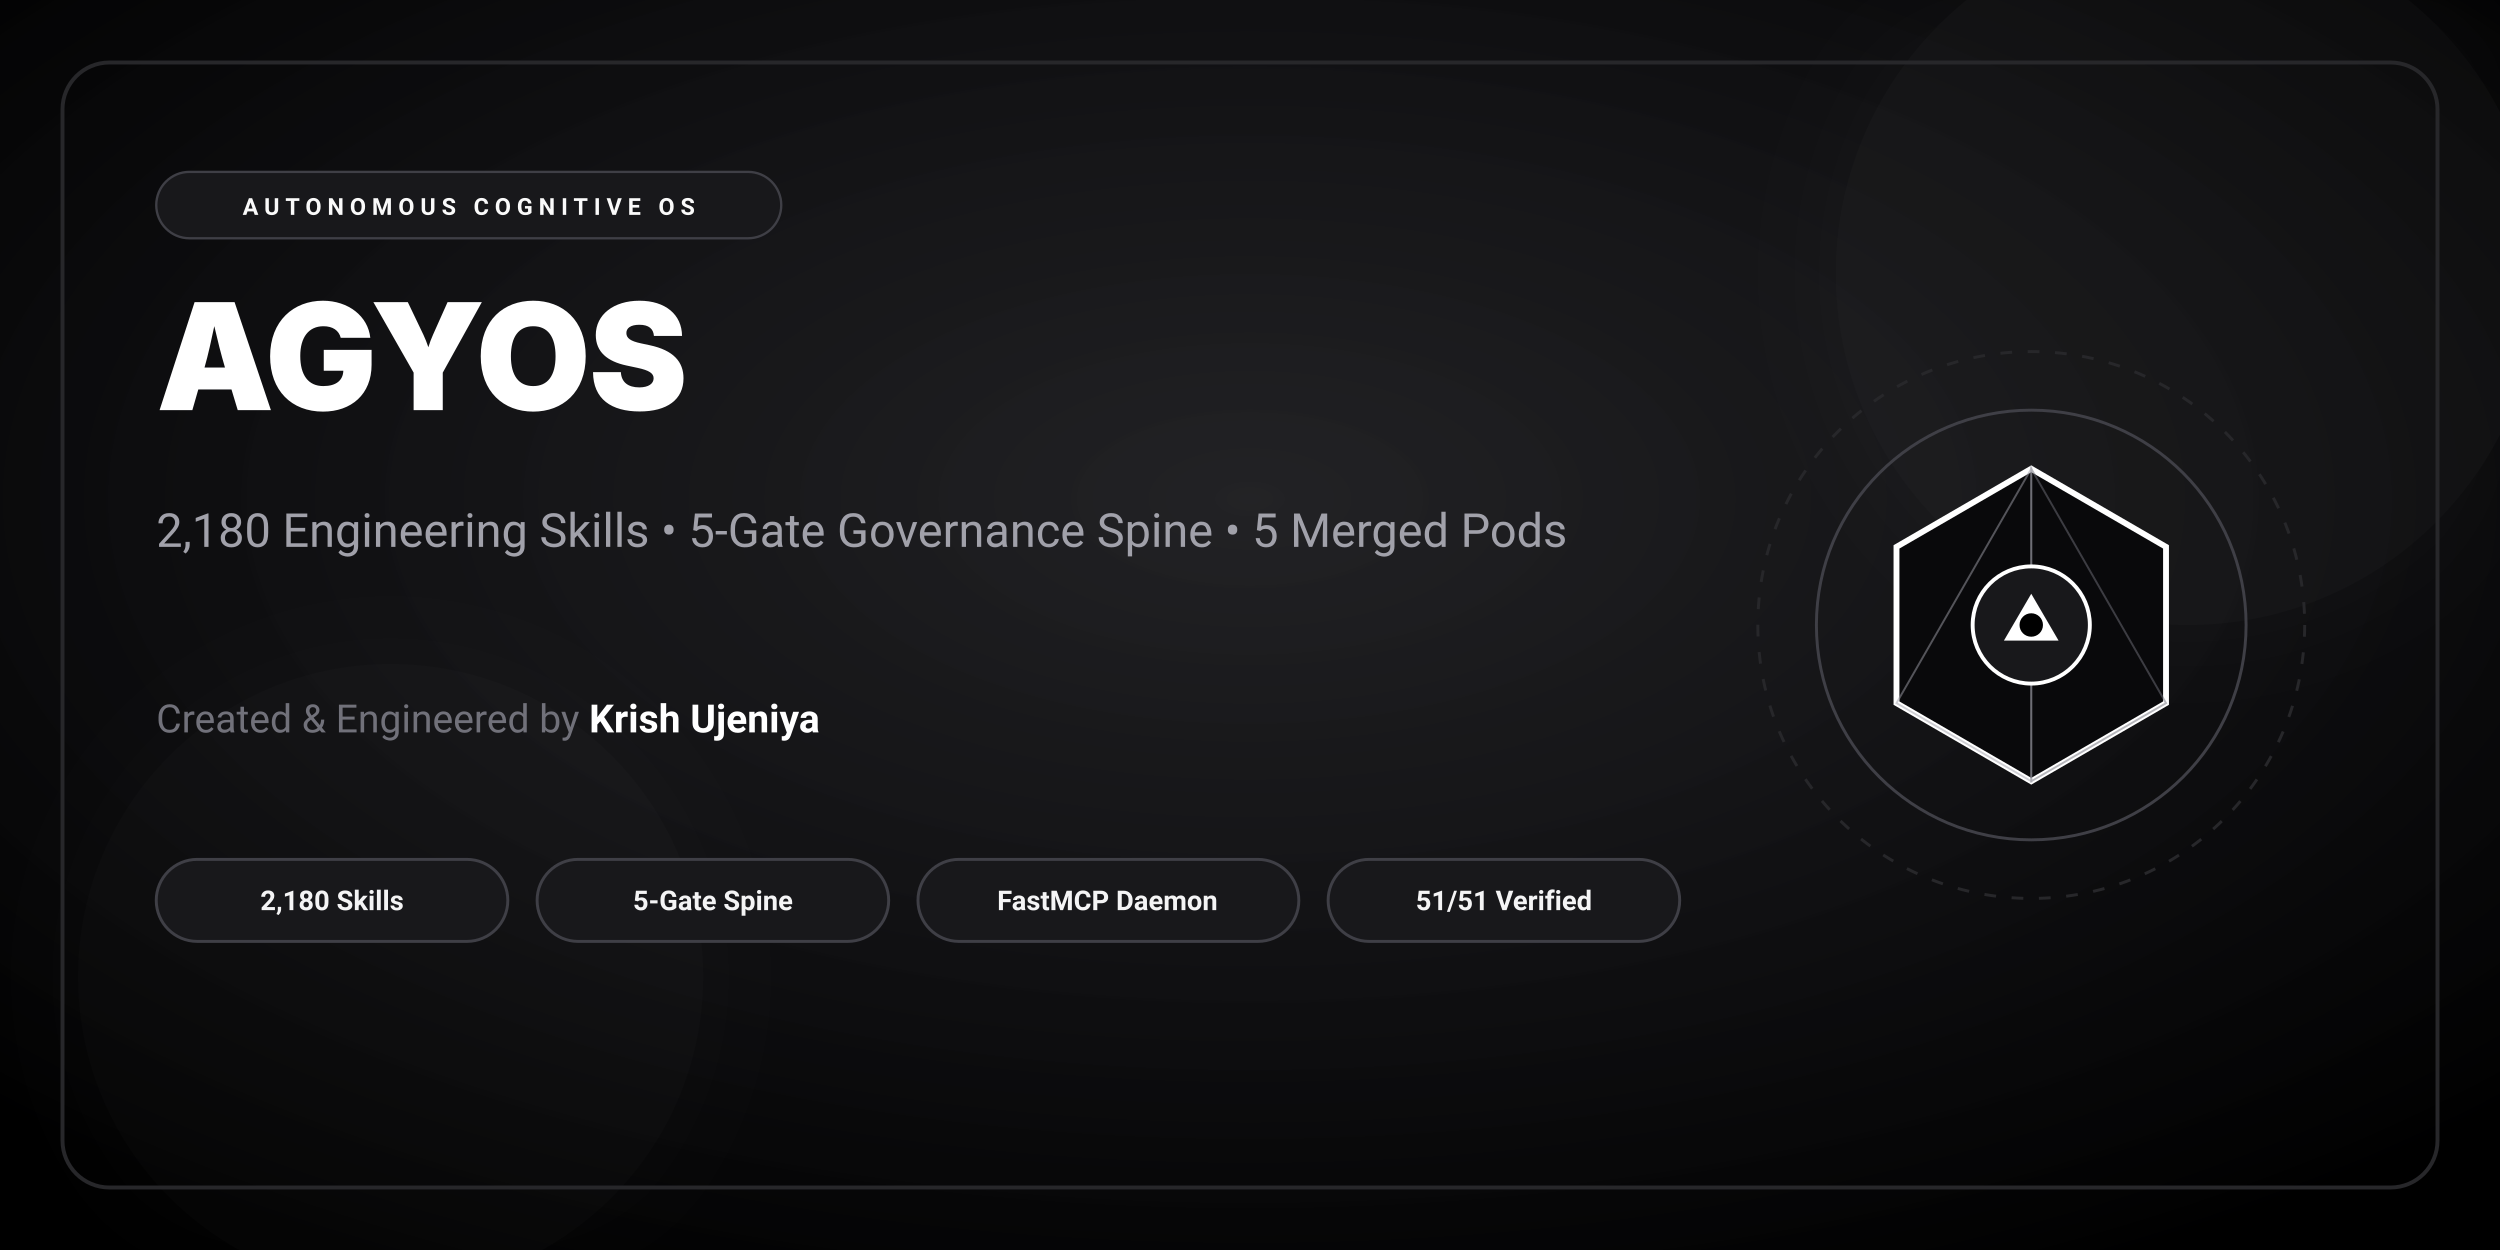
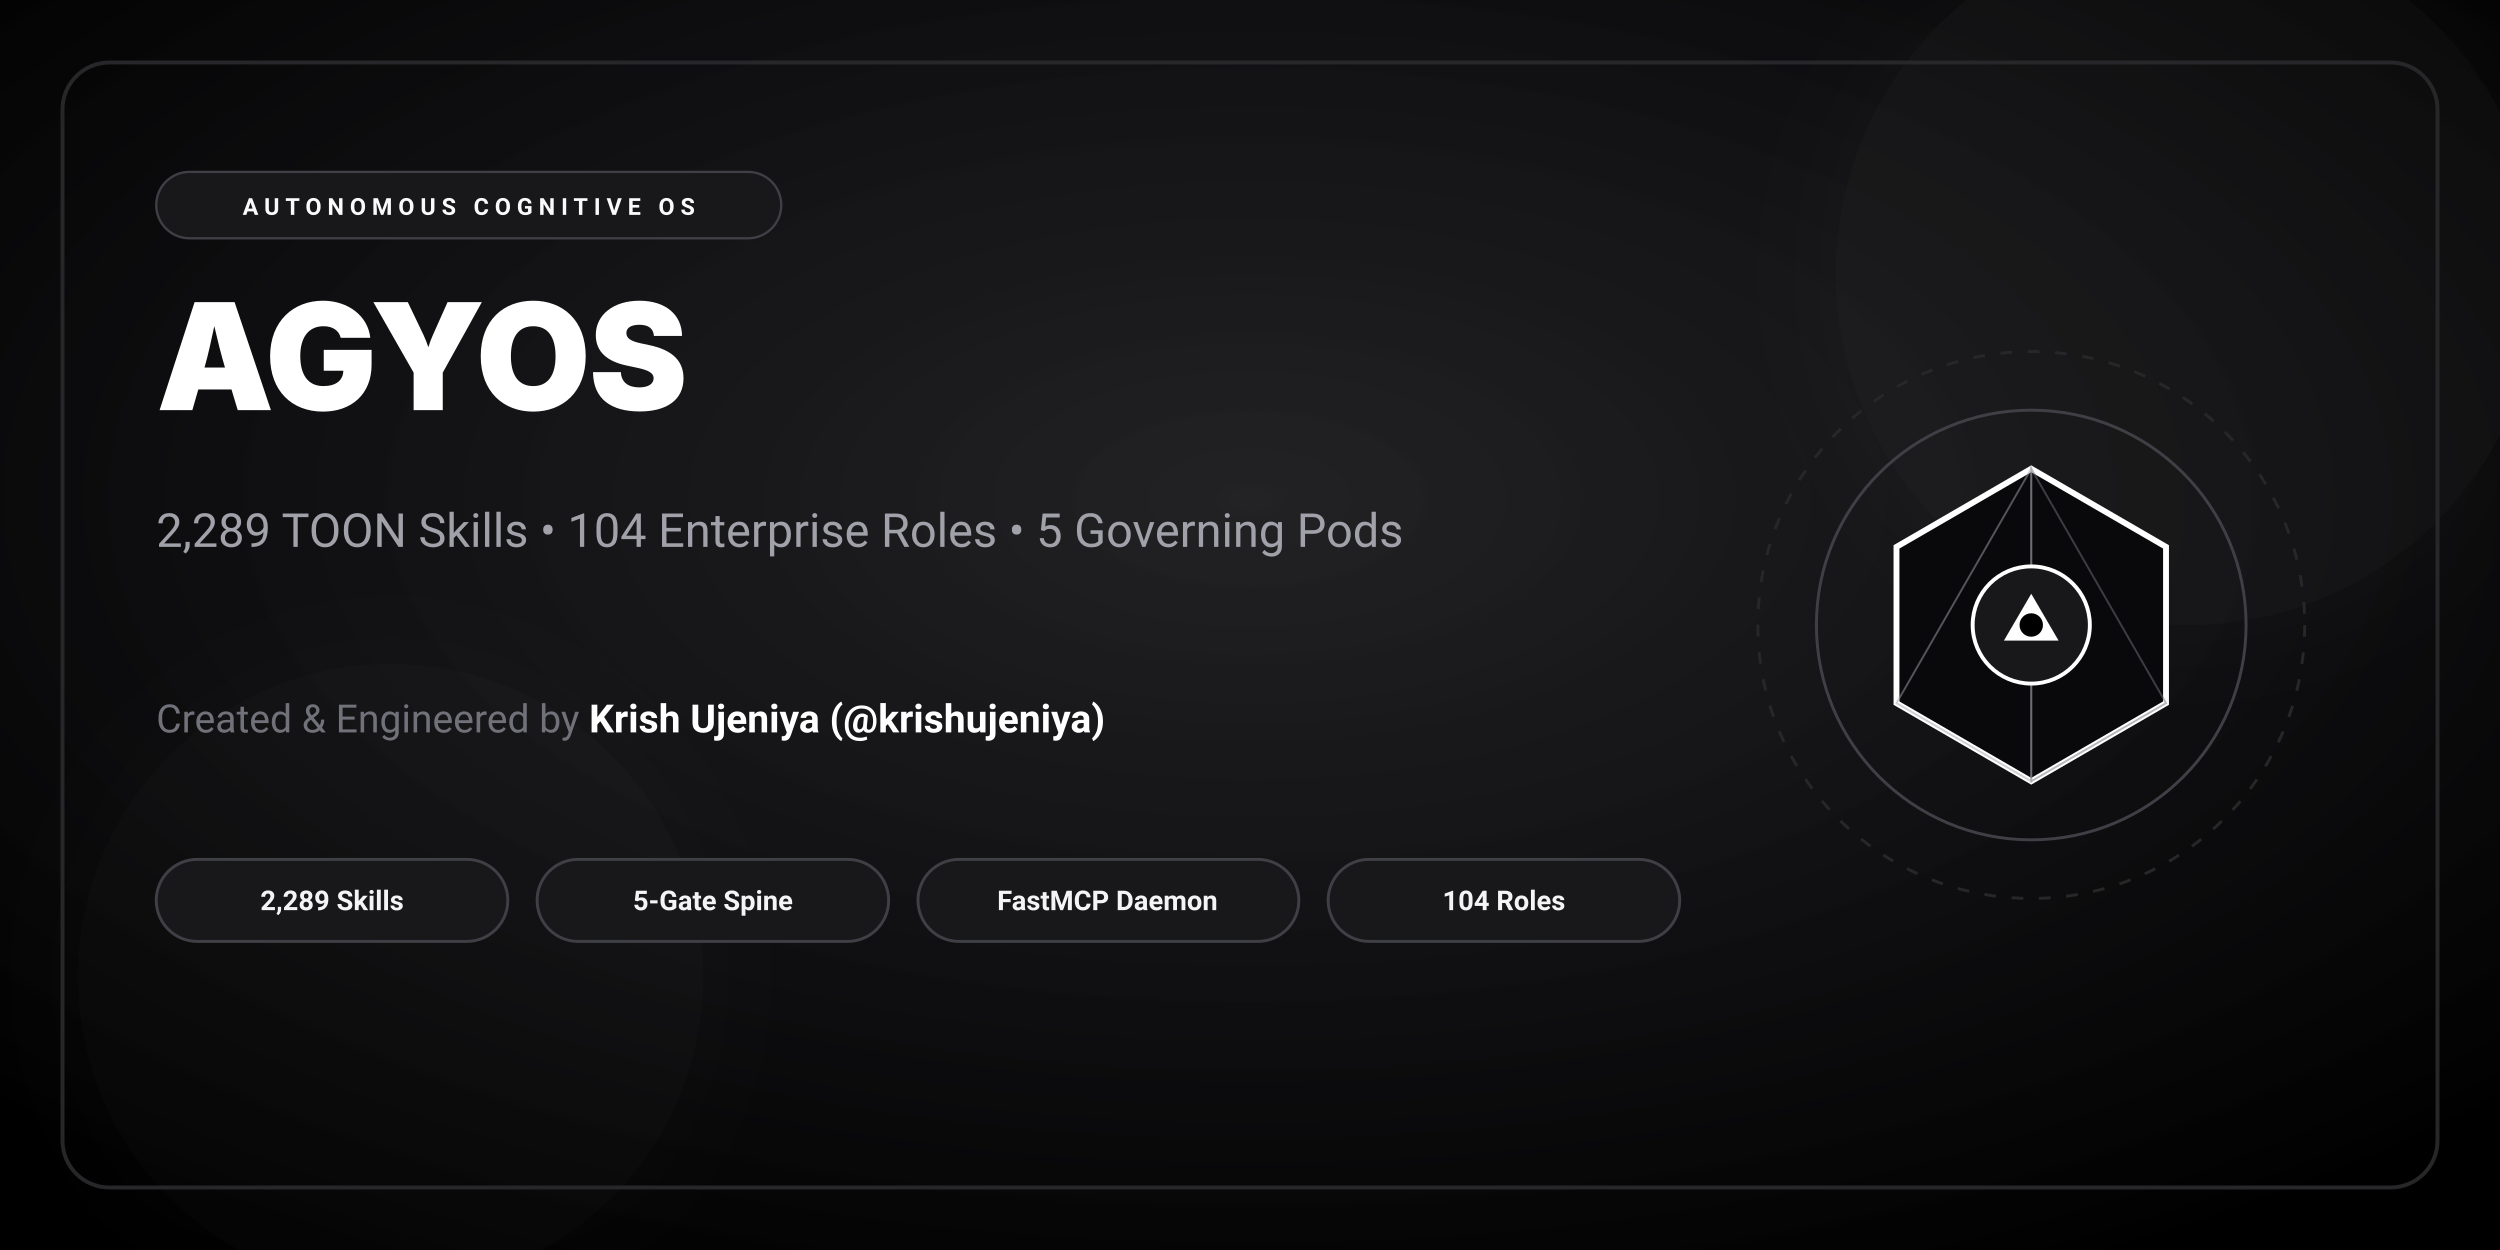
<svg xmlns="http://www.w3.org/2000/svg" viewBox="0 0 1280 640" width="1280" height="640">
  <defs>
    <radialGradient id="monoCardBg" cx="50%" cy="40%" r="70%">
      <stop offset="0%" stop-color="#18181B" stop-opacity="0.95" />
      <stop offset="60%" stop-color="#09090B" stop-opacity="0.98" />
      <stop offset="100%" stop-color="#000000" stop-opacity="1" />
    </radialGradient>
    <linearGradient id="monoAccent" x1="0%" y1="0%" x2="100%" y2="0%">
      <stop offset="0%" stop-color="#FFFFFF" />
      <stop offset="50%" stop-color="#A1A1AA" />
      <stop offset="100%" stop-color="#71717A" />
    </linearGradient>
    <filter id="monoCardGlow" x="-20%" y="-20%" width="140%" height="140%">
      <feGaussianBlur stdDeviation="30" result="blur" />
      <feComposite in="SourceGraphic" in2="blur" operator="over" />
    </filter>
  </defs>
  <rect width="1280" height="640" fill="url(#monoCardBg)" />
  <circle cx="1120" cy="140" r="180" fill="#FFFFFF" opacity="0.03" filter="url(#monoCardGlow)" />
  <circle cx="200" cy="500" r="160" fill="#FFFFFF" opacity="0.02" filter="url(#monoCardGlow)" />
  <rect x="32" y="32" width="1216" height="576" rx="24" fill="none" stroke="#27272A" stroke-width="2" />
  <g transform="translate(80, 88)">
    <rect width="320" height="34" rx="17" fill="#18181B" stroke="#3F3F46" stroke-width="1.2" />
    <text x="160" y="22" fill="#FAFAFA" font-family="-apple-system, BlinkMacSystemFont, 'SF Pro Text', 'Segoe UI', Roboto, sans-serif" font-size="12" font-weight="700" letter-spacing="3" text-anchor="middle">AUTONOMOUS COGNITIVE OS</text>
  </g>
  <text x="80" y="210" fill="#FFFFFF" font-family="-apple-system, BlinkMacSystemFont, 'SF Pro Display', 'Inter', 'Segoe UI', Roboto, sans-serif" font-size="76" font-weight="900" letter-spacing="-1">AGYOS</text>
-   <text x="80" y="280" fill="#A1A1AA" font-family="-apple-system, BlinkMacSystemFont, 'SF Pro Text', 'Segoe UI', Roboto, sans-serif" font-size="24" font-weight="400">2,180 Engineering Skills • 5-Gate Governance Spine • 5 Merged Pods</text>
+   <text x="80" y="280" fill="#A1A1AA" font-family="-apple-system, BlinkMacSystemFont, 'SF Pro Text', 'Segoe UI', Roboto, sans-serif" font-size="24" font-weight="400">2,289 TOON Skills • 104 Enterprise Roles • 5 Governing Pods</text>
  <g transform="translate(80, 355)">
-     <text x="0" y="20" fill="#71717A" font-family="-apple-system, BlinkMacSystemFont, 'SF Pro Text', 'Segoe UI', Roboto, sans-serif" font-size="20">Created &amp; Engineered by <tspan fill="#FFFFFF" font-weight="700">Krish Ujeniya</tspan>
+     <text x="0" y="20" fill="#71717A" font-family="-apple-system, BlinkMacSystemFont, 'SF Pro Text', 'Segoe UI', Roboto, sans-serif" font-size="20">Created &amp; Engineered by <tspan fill="#FFFFFF" font-weight="700">Krish Ujeniya (@krishujeniya)</tspan>
    </text>
  </g>
  <g transform="translate(80, 440)">
    <rect x="0" y="0" width="180" height="42" rx="21" fill="#18181B" stroke="#3F3F46" stroke-width="1.5" />
-     <text x="90" y="26" fill="#F4F4F5" font-family="-apple-system, BlinkMacSystemFont, 'SF Pro Text', 'Segoe UI', Roboto, sans-serif" font-size="14" font-weight="600" text-anchor="middle">2,180 Skills</text>
+     <text x="90" y="26" fill="#F4F4F5" font-family="-apple-system, BlinkMacSystemFont, 'SF Pro Text', 'Segoe UI', Roboto, sans-serif" font-size="14" font-weight="600" text-anchor="middle">2,289 Skills</text>
    <rect x="195" y="0" width="180" height="42" rx="21" fill="#18181B" stroke="#3F3F46" stroke-width="1.5" />
    <text x="285" y="26" fill="#F4F4F5" font-family="-apple-system, BlinkMacSystemFont, 'SF Pro Text', 'Segoe UI', Roboto, sans-serif" font-size="14" font-weight="600" text-anchor="middle">5-Gate Spine</text>
    <rect x="390" y="0" width="195" height="42" rx="21" fill="#18181B" stroke="#3F3F46" stroke-width="1.5" />
    <text x="487" y="26" fill="#F4F4F5" font-family="-apple-system, BlinkMacSystemFont, 'SF Pro Text', 'Segoe UI', Roboto, sans-serif" font-size="14" font-weight="600" text-anchor="middle">FastMCP Daemon</text>
    <rect x="600" y="0" width="180" height="42" rx="21" fill="#18181B" stroke="#3F3F46" stroke-width="1.5" />
-     <text x="690" y="26" fill="#F4F4F5" font-family="-apple-system, BlinkMacSystemFont, 'SF Pro Text', 'Segoe UI', Roboto, sans-serif" font-size="14" font-weight="600" text-anchor="middle">51/51 Verified</text>
+     <text x="690" y="26" fill="#F4F4F5" font-family="-apple-system, BlinkMacSystemFont, 'SF Pro Text', 'Segoe UI', Roboto, sans-serif" font-size="14" font-weight="600" text-anchor="middle">104 Roles</text>
  </g>
  <g transform="translate(1040, 320)">
    <circle r="140" fill="none" stroke="#27272A" stroke-width="1.5" stroke-dasharray="6 8" />
    <circle r="110" fill="none" stroke="#3F3F46" stroke-width="1.5" />
    <polygon points="0,-80 69,-40 69,40 0,80 -69,40 -69,-40" fill="#09090B" stroke="#FFFFFF" stroke-width="3" />
    <polygon points="0,-80 0,80 69,40" fill="none" stroke="#71717A" stroke-width="1" stroke-opacity="0.5" />
    <polygon points="0,-80 0,80 -69,40" fill="none" stroke="#A1A1AA" stroke-width="1" stroke-opacity="0.5" />
    <circle r="30" fill="#18181B" stroke="#FFFFFF" stroke-width="2" />
    <polygon points="0,-16 14,8 -14,8" fill="#FFFFFF" />
    <circle r="6" fill="#000000" />
  </g>
</svg>
